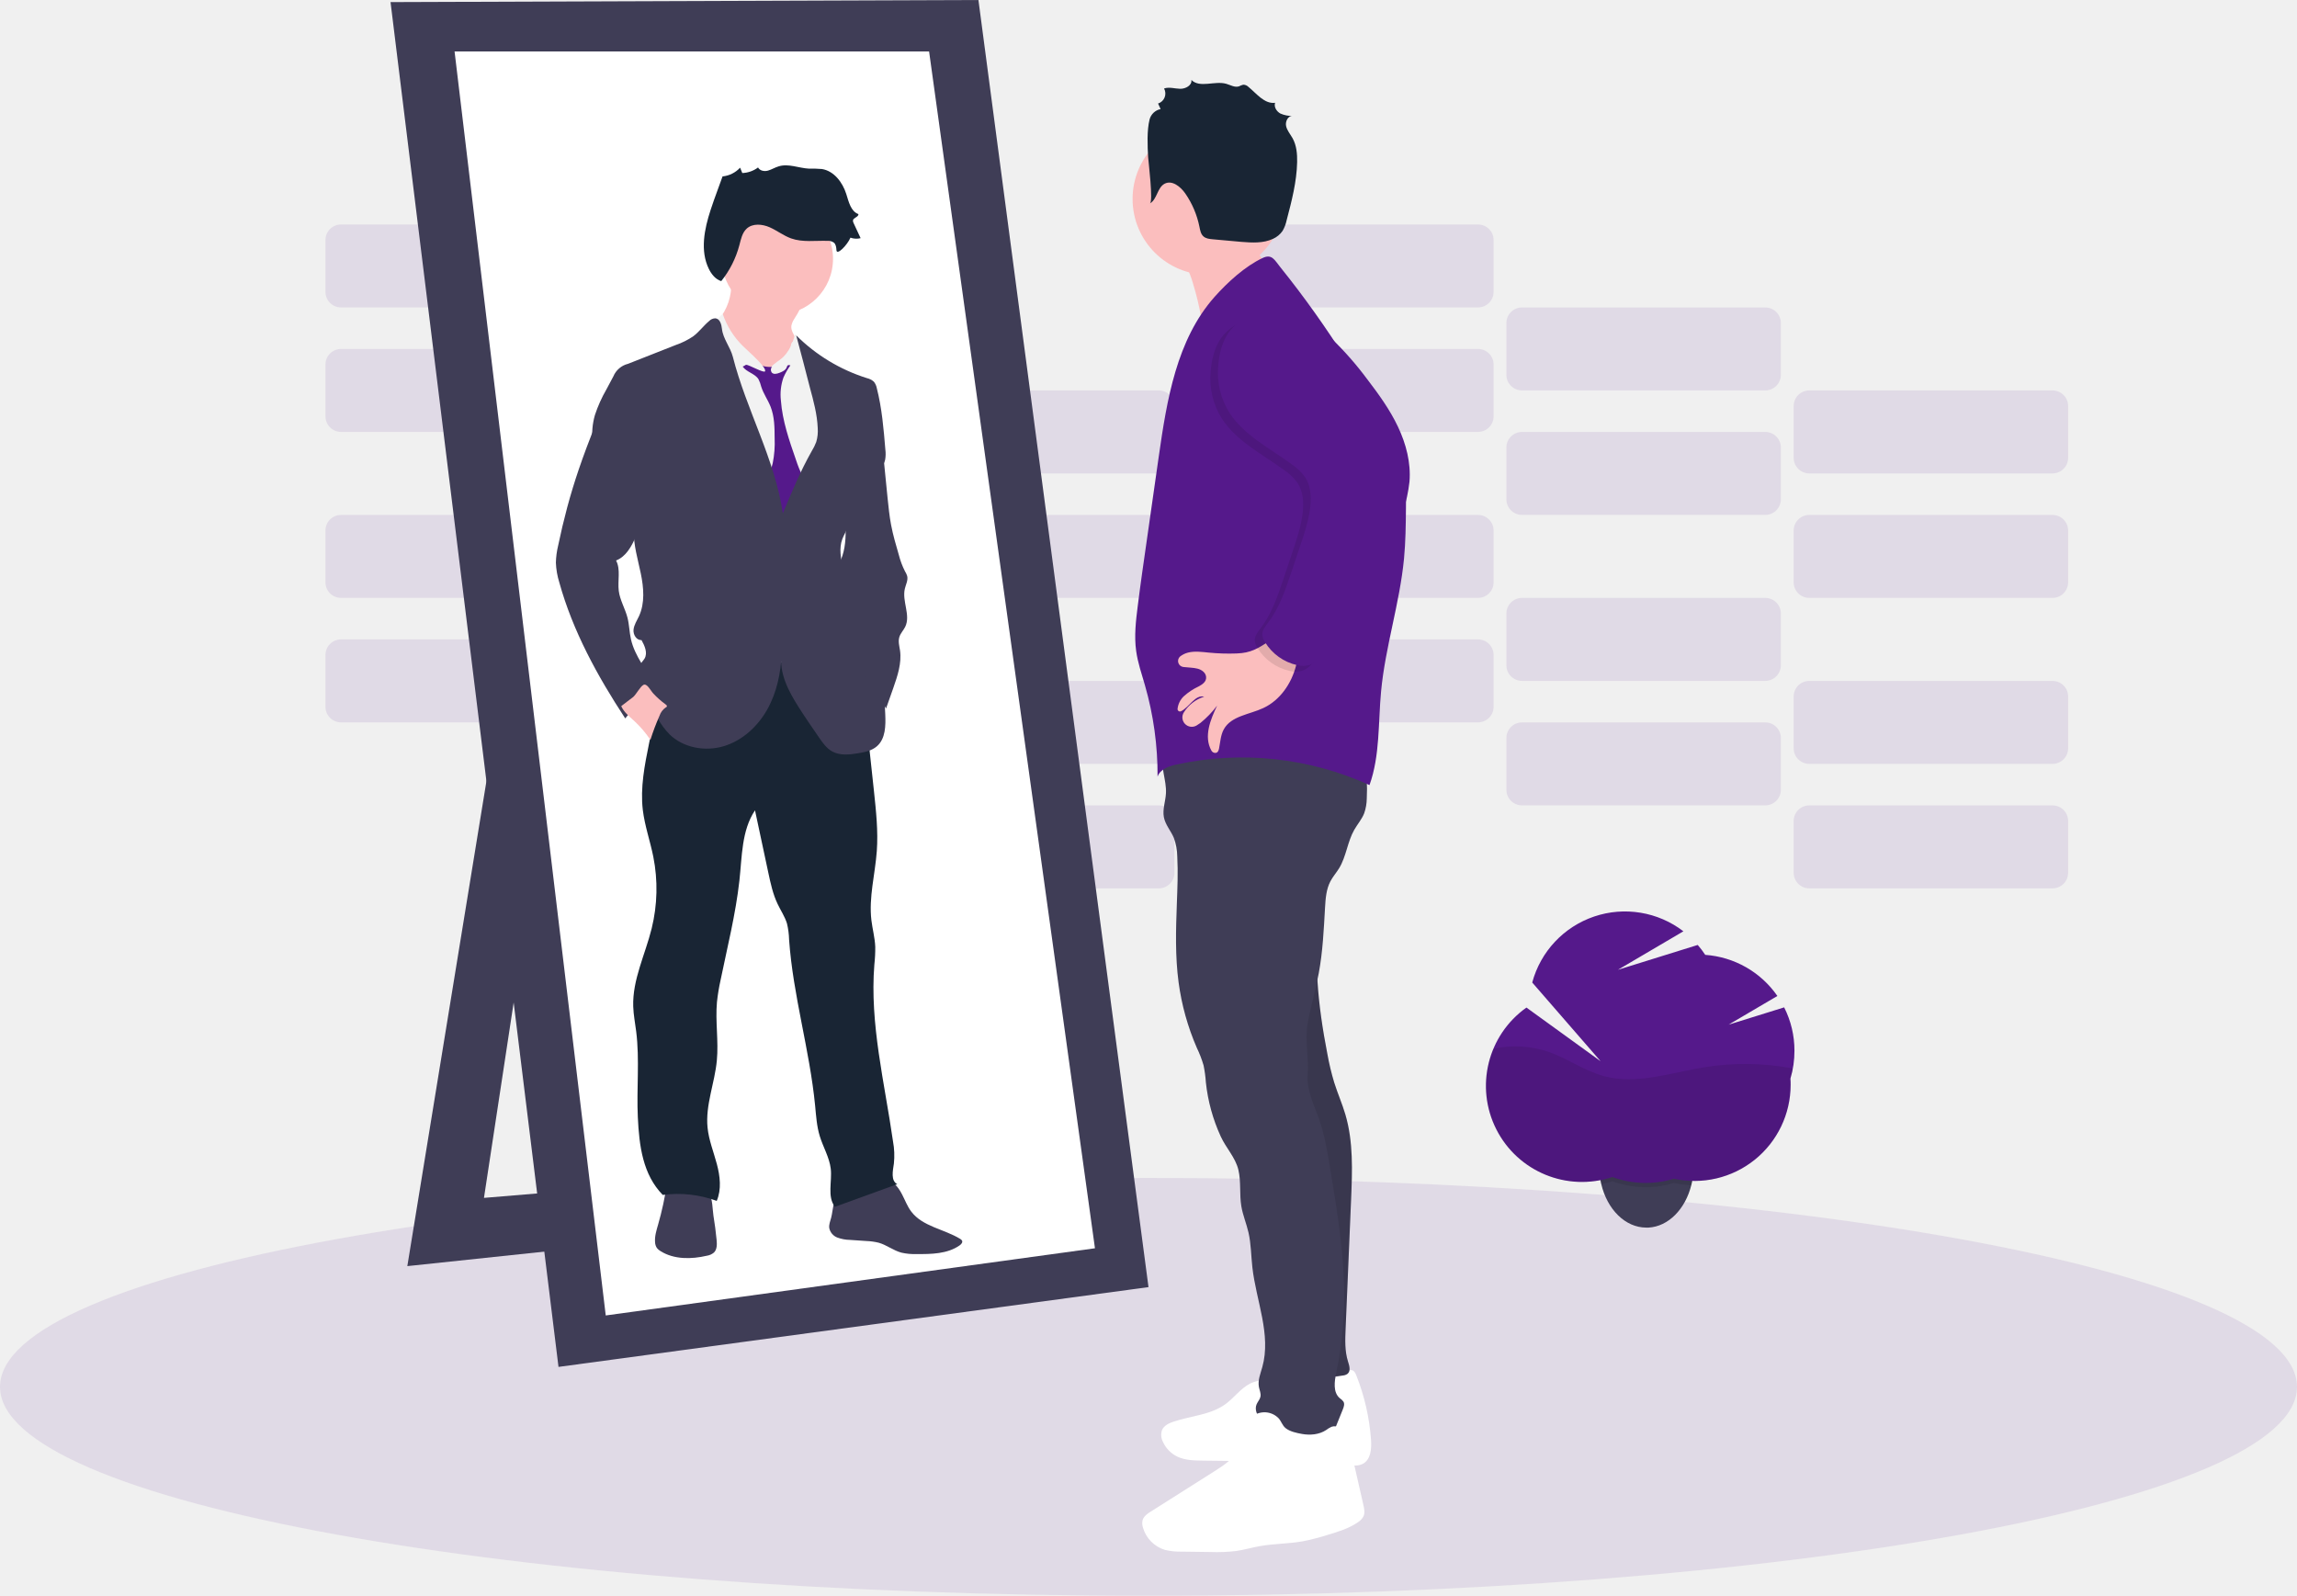
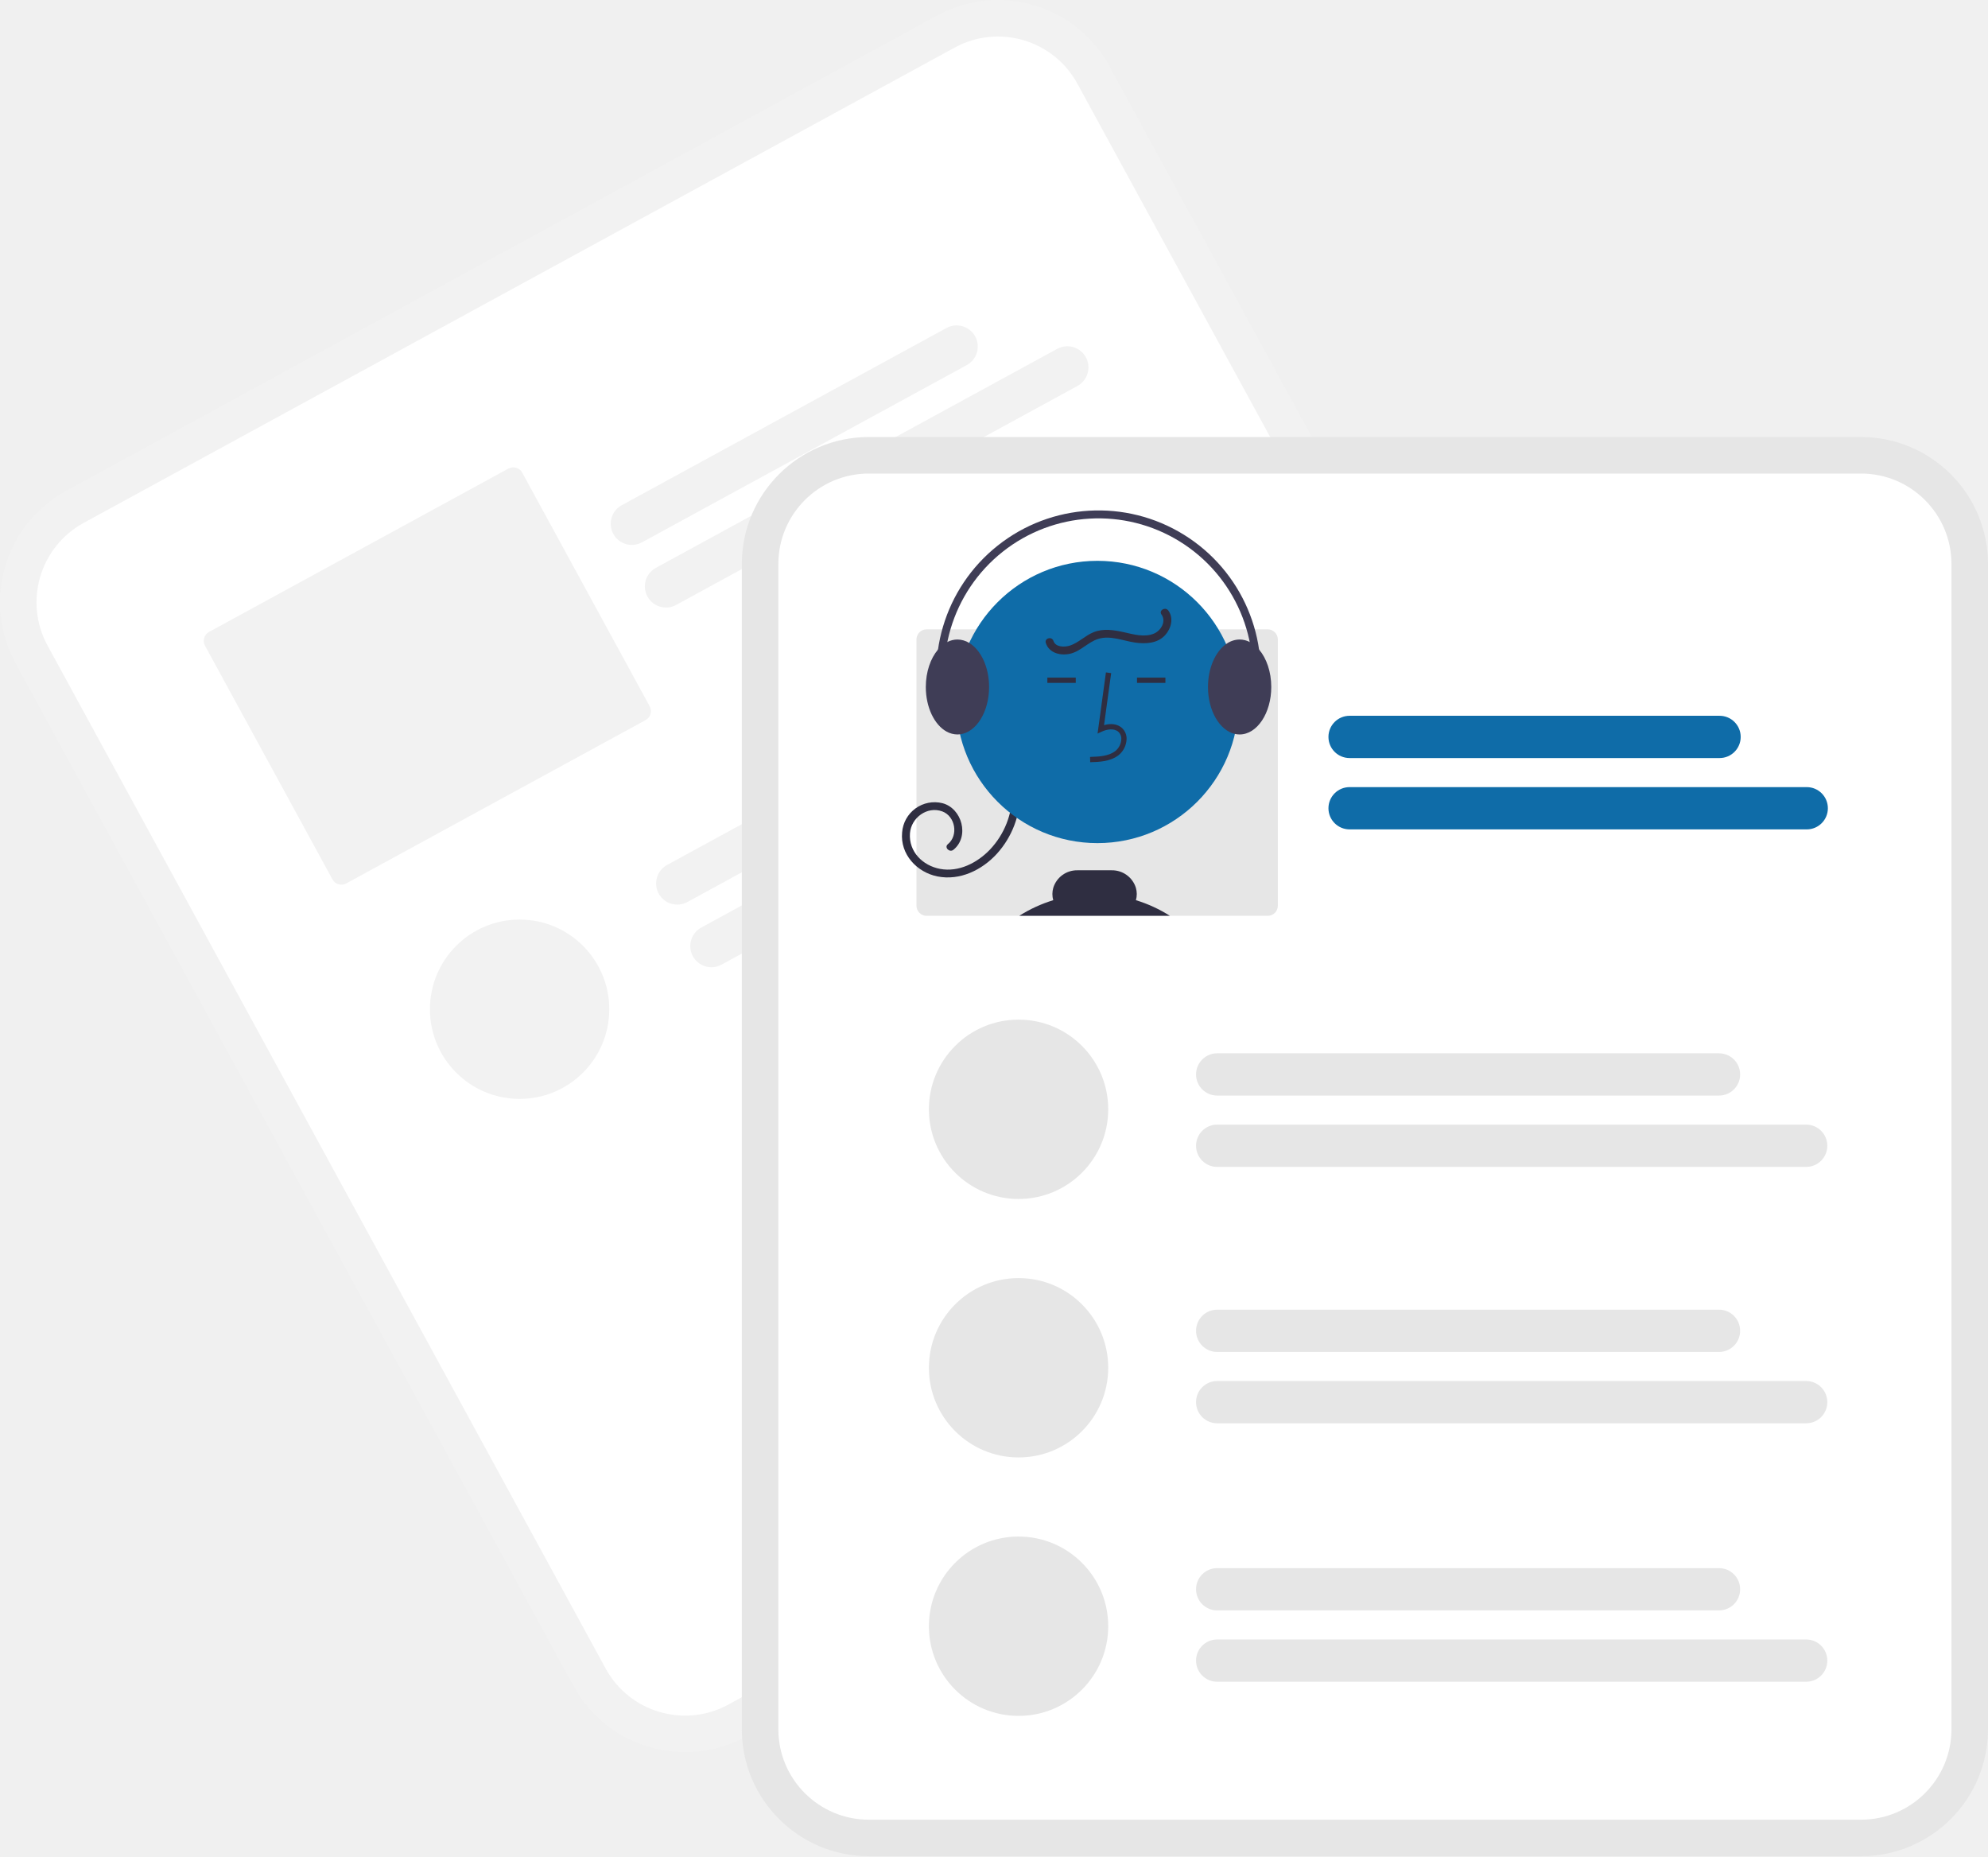
- <svg xmlns="http://www.w3.org/2000/svg" id="bf56719a-dd30-4b09-833f-7c41eeee086b" data-name="Layer 1" width="1094" height="760" viewBox="0 0 1094 760">
-   <rect x="155" y="304.52" width="130.73" height="39.52" rx="7.43" fill="#55198b" opacity="0.1" />
-   <rect x="291.81" y="344.05" width="130.73" height="39.52" rx="7.43" fill="#55198b" opacity="0.1" />
-   <rect x="428.63" y="383.57" width="130.73" height="39.52" rx="7.43" fill="#55198b" opacity="0.1" />
-   <rect x="155" y="245.24" width="130.73" height="39.52" rx="7.43" fill="#55198b" opacity="0.1" />
-   <rect x="291.81" y="284.76" width="130.73" height="39.52" rx="7.43" fill="#55198b" opacity="0.1" />
-   <rect x="428.63" y="324.29" width="130.73" height="39.52" rx="7.43" fill="#55198b" opacity="0.1" />
-   <rect x="580.64" y="304.52" width="130.73" height="39.52" rx="7.43" fill="#55198b" opacity="0.1" />
-   <rect x="717.45" y="344.05" width="130.73" height="39.52" rx="7.43" fill="#55198b" opacity="0.1" />
-   <rect x="854.27" y="383.57" width="130.73" height="39.52" rx="7.43" fill="#55198b" opacity="0.1" />
-   <rect x="580.64" y="245.24" width="130.73" height="39.52" rx="7.43" fill="#55198b" opacity="0.1" />
-   <rect x="717.45" y="284.76" width="130.73" height="39.52" rx="7.43" fill="#55198b" opacity="0.1" />
-   <rect x="854.27" y="324.29" width="130.73" height="39.52" rx="7.43" fill="#55198b" opacity="0.1" />
-   <rect x="155" y="166.19" width="130.73" height="39.52" rx="7.43" fill="#55198b" opacity="0.1" />
-   <rect x="291.81" y="205.71" width="130.73" height="39.52" rx="7.43" fill="#55198b" opacity="0.1" />
-   <rect x="428.63" y="245.24" width="130.73" height="39.52" rx="7.43" fill="#55198b" opacity="0.1" />
-   <rect x="155" y="106.9" width="130.73" height="39.52" rx="7.43" fill="#55198b" opacity="0.1" />
-   <rect x="291.81" y="146.43" width="130.73" height="39.52" rx="7.43" fill="#55198b" opacity="0.1" />
-   <rect x="428.63" y="185.95" width="130.73" height="39.52" rx="7.43" fill="#55198b" opacity="0.1" />
-   <rect x="580.64" y="166.19" width="130.73" height="39.52" rx="7.43" fill="#55198b" opacity="0.1" />
-   <rect x="717.45" y="205.71" width="130.73" height="39.52" rx="7.43" fill="#55198b" opacity="0.1" />
-   <rect x="854.27" y="245.24" width="130.73" height="39.52" rx="7.43" fill="#55198b" opacity="0.1" />
-   <rect x="580.64" y="106.9" width="130.73" height="39.52" rx="7.43" fill="#55198b" opacity="0.1" />
-   <rect x="717.45" y="146.43" width="130.73" height="39.52" rx="7.43" fill="#55198b" opacity="0.1" />
-   <rect x="854.27" y="185.95" width="130.73" height="39.52" rx="7.43" fill="#55198b" opacity="0.1" />
-   <ellipse cx="547" cy="660.5" rx="547" ry="99.5" fill="#55198b" opacity="0.1" />
-   <polygon points="240 321 194 603 402 581 393 557 230.5 570.5 268.5 320.5 240 321" fill="#3f3d56" />
-   <polygon points="186 1 466 0 547 613 266 651 186 1" fill="#3f3d56" />
-   <polygon points="216.5 24.5 442.5 24.5 521.5 594.5 288.5 626.5 216.5 24.5" fill="#fff" />
-   <path d="M482.64,638.86c1.42,2.72,2.48,5.66,4.33,8.11,5.4,7.22,15.65,8.35,23.34,13.06a2.15,2.15,0,0,1,.91.88c.35.83-.43,1.7-1.18,2.22-5.83,4.09-13.48,4.18-20.61,4.13a27.49,27.49,0,0,1-7.13-.68c-3.77-1-7-3.63-10.72-4.7a28.44,28.44,0,0,0-5.89-.83l-7.81-.53a18.41,18.41,0,0,1-6.09-1.13,6.16,6.16,0,0,1-3.84-4.55c-.22-1.66.49-3.27.91-4.89,1-3.84.69-8.48,3.68-11.1a11.35,11.35,0,0,1,4.15-2,132.39,132.39,0,0,1,16.61-4.42C477.93,631.52,480.59,634.92,482.64,638.86Z" transform="translate(-53 -70)" fill="#3f3d56" />
-   <path d="M394.3,660.49c.2,2.13.26,4.57-1.28,6.06a6.83,6.83,0,0,1-3.35,1.5c-7.39,1.72-15.63,1.84-22.06-2.18a6.09,6.09,0,0,1-1.74-1.49,5.43,5.43,0,0,1-.88-2.75c-.23-2.83.64-5.62,1.43-8.35a146.52,146.52,0,0,0,4.25-19.75c.08-.55,18.87,3,20.12,4.86,1.57,2.3,1.58,7.82,2,10.56Q393.74,654.69,394.3,660.49Z" transform="translate(-53 -70)" fill="#3f3d56" />
-   <path d="M464.24,400.27l5,46.49c1,9.5,2.05,19.05,1.36,28.58-.8,11-3.88,22-2.58,32.9.51,4.24,1.67,8.4,1.84,12.67a69,69,0,0,1-.43,8.5c-2.26,28.21,4.89,56.2,8.89,84.21a36.54,36.54,0,0,1,.42,10.48c-.52,3.55-1.56,8.21,1.6,9.89l-29.68,10.76c-3.79-4.75-1.28-12.14-2-18.17-.66-5.43-3.64-10.27-5.23-15.5-1.44-4.7-1.74-9.65-2.21-14.53-2.59-26.57-10.54-52.45-12.4-79.08a36,36,0,0,0-1-7.63c-1-3.31-3-6.2-4.46-9.31-2.24-4.67-3.34-9.79-4.42-14.85l-6.35-29.75c-6.42,9.56-6.16,22-7.43,33.46-1.78,16-5.76,31.73-9,47.53a94.47,94.47,0,0,0-1.69,10.3c-.84,9.27.83,18.63-.06,27.89-1,10.73-5.51,21.2-4.42,31.93.6,5.94,2.88,11.56,4.42,17.32s2.3,12.08-.05,17.57a54,54,0,0,0-25.71-2.84c-9.53-9.75-11.22-23.35-11.87-37s.92-27.32-.78-40.84c-.5-4-1.28-7.9-1.41-11.89-.42-12.79,5.73-24.76,8.79-37.19a78.7,78.7,0,0,0,.77-34.15c-1.5-7.47-4.08-14.72-5-22.29-1.25-10.61.87-21.3,3-31.78,1.43-7.07,2.85-14.14,4.47-21.17,1.74-7.55,3.81-15.26,8.46-21.44,7.44-9.89,20.65-14.28,33-13.32s23.88,6.58,34.08,13.58A128.48,128.48,0,0,1,464.24,400.27Z" transform="translate(-53 -70)" fill="#192534" />
-   <path d="M431.06,222.25a8.63,8.63,0,0,0-1.15,2.94c-.25,2.05,1,3.93,2,5.72a31.15,31.15,0,0,1,2.93,7.3,12,12,0,0,1,.43,4.87,11.75,11.75,0,0,1-1.3,3.5c-1.93,3.72-4.79,7.16-8.68,8.71a15.29,15.29,0,0,1-9.39.38,28.51,28.51,0,0,1-8.59-4.08,26.11,26.11,0,0,1-5.88-5.1,35.25,35.25,0,0,1-4.06-7c-2.08-4.35-4.19-9-3.81-13.77a4.6,4.6,0,0,1,.24-1.27,6.83,6.83,0,0,1,1.34-2,26.1,26.1,0,0,0,6.12-18.15l14.57,3.31c3.21.73,6.42,1.46,9.59,2.37,2.6.75,6.6,1.79,8.29,4.11S432.21,220.13,431.06,222.25Z" transform="translate(-53 -70)" fill="#fbbebe" />
-   <circle cx="370.26" cy="123.29" r="26.48" fill="#fbbebe" />
-   <path d="M419,246.71c1.12-2.45,3.54-4,5.75-5.54s4.45-3.51,4.88-6.18a4.43,4.43,0,0,1,.44-1.74c.85-1.28,2.87-.64,4.08.3,2.94,2.29,4.94,5.54,6.89,8.71a74.43,74.43,0,0,1,6.45,12.19c2.81,7.41,3.15,15.5,3.46,23.41.28,7.2.55,14.51-1.2,21.49-1.1,4.42-3,8.71-3.11,13.26-.33,16.53-6.07,32.33-6.47,48.86a126.75,126.75,0,0,0,.72,14.31l.94,10.73q-21.81-1.25-43.5-3.83c-.42-4.94-1.83-9.73-3.12-14.51a314.93,314.93,0,0,1-10.11-59.74c-.77-10.72-1.56-21.4-2.75-32.08-1.07-9.71-3.17-19.48-1.91-29.17a40.27,40.27,0,0,1,4.1-12.62,8.32,8.32,0,0,1,3.2-3.83A8.65,8.65,0,0,1,390,230a41.94,41.94,0,0,1,6.88-.81,4.74,4.74,0,0,1,1.68.16,5.27,5.27,0,0,1,2.29,2.22A41.52,41.52,0,0,0,419,246.71Z" transform="translate(-53 -70)" fill="#f2f2f2" />
-   <path d="M406.72,244.59c1.86,2.66,5.8,3.29,7.52,6a15.73,15.73,0,0,1,1.31,3.57c1.05,3.35,3.17,6.26,4.46,9.53,1.86,4.7,1.91,9.9,1.93,14.95a49.47,49.47,0,0,1-.92,12c-.6,2.47-1.58,4.82-2.3,7.26a35.5,35.5,0,0,0-1.34,12.8,5.24,5.24,0,0,0,.72,2.65,5.75,5.75,0,0,0,2.56,1.74c2.93,1.29,6,2.61,9.2,2.31a3.37,3.37,0,0,0,1.83-.61,4.07,4.07,0,0,0,.9-1.19l2-3.38c1.81-3.09,3.7-6.55,3-10.08a20,20,0,0,0-2.27-5.17,60.78,60.78,0,0,1-3.26-8.07c-3.19-9.17-6.42-18.47-7.14-28.15a24.74,24.74,0,0,1,1.2-10.92,31.1,31.1,0,0,1,3.52-6.09,2.61,2.61,0,0,0-2.81-.95,16.72,16.72,0,0,0-2.91,1.21c-2.94,1.24-6.2.79-9.17-.06-1.16-.34-3-1.5-4.2-1.42C410.14,242.57,406.79,244.71,406.72,244.59Z" transform="translate(-53 -70)" fill="#55198b" />
-   <path d="M430.13,244.48c-.6-.48-1.53-.92-2.06-.36a2.32,2.32,0,0,0-.38.81c-.52,1.4-2.05,2.09-3.44,2.63s-2.89.84-3.73-.19a2.26,2.26,0,0,1,.13-2.67,8.16,8.16,0,0,1,2.19-1.85,21.38,21.38,0,0,0,8.72-13.72,6.52,6.52,0,0,1,2.39,4.13c.33,1.59.37,3.23.7,4.82.49,2.28,1.58,4.41,1.83,6.72.13,1.23,0,2.47,0,3.7a22.71,22.71,0,0,0,.42,3.58C434.56,249.6,432.91,246.69,430.13,244.48Z" transform="translate(-53 -70)" fill="#f2f2f2" />
-   <path d="M409.89,237.69c-1-.95-2-1.85-3-2.82a38.9,38.9,0,0,1-9.67-15.35c-1.28,1-2.69,2.32-2.72,4a6.13,6.13,0,0,0,1.32,3.25,50.68,50.68,0,0,1,7.33,19.61,5.84,5.84,0,0,1,5.05-2.69c1.58,0,8.67,4.2,9.18,3.14C418.13,245.17,411.09,238.82,409.89,237.69Z" transform="translate(-53 -70)" fill="#f2f2f2" />
-   <path d="M432.22,229.73a83,83,0,0,0,33.58,20.33,7.54,7.54,0,0,1,3.39,1.72,6.93,6.93,0,0,1,1.41,3.1c2.44,9.54,3.26,19.41,4.07,29.22a16.28,16.28,0,0,1-.1,4.88c-.59,2.62-2.45,4.74-4.28,6.71-5.74,6.15-12.29,12.58-13.26,20.94a33.45,33.45,0,0,1-.57,4.8c-.5,1.86-1.61,3.5-2.29,5.31-3.34,8.91,4.21,19.7-.39,28A50.54,50.54,0,0,1,458.84,370a19.86,19.86,0,0,0,1.37,5.88c1.37,2.86,4.19,4.68,6.41,7,6.77,6.94,7.6,17.56,8,27.25.25,5.46.17,11.73-4,15.31-2.41,2.09-5.7,2.77-8.85,3.29-4.19.7-8.75,1.2-12.46-.87-2.66-1.48-4.47-4.07-6.2-6.57-3.28-4.77-6.57-9.53-9.68-14.42-4.92-7.71-9.56-16.52-8.14-25.56-.4,9.25-2.35,18.57-6.89,26.63s-11.85,14.79-20.72,17.45-19.24.78-25.85-5.7a34.94,34.94,0,0,1-5.51-7.43,72.52,72.52,0,0,1-8.14-20.71c-.43-1.89-.75-4,.2-5.69.45-.8,1.14-1.43,1.61-2.22,1.58-2.69.06-6.08-1.47-8.82-2.33.22-4-2.52-3.79-4.86s1.61-4.37,2.6-6.5c2.9-6.28,2.26-13.59.86-20.36s-3.49-13.5-3.33-20.41c.17-7.31-5.09-13.89-9.1-20-2.24-3.44-4.85-6.64-6.8-10.25a33.07,33.07,0,0,1-2.62-24.76,64.89,64.89,0,0,1,5.48-12.22l3.3-6.19a10.21,10.21,0,0,1,7-6l22.83-9a34.35,34.35,0,0,0,8.24-4.12c2.79-2.1,4.87-5,7.53-7.24a4.22,4.22,0,0,1,3-1.31c2.14.19,2.9,2.89,3.12,5,.5,4.72,4,8.72,5.19,13.31,6.44,25.35,20.07,48.73,23.81,74.61,4.2-10.09,8.4-20.2,13.78-29.7a24.66,24.66,0,0,0,2.13-4.31,18.4,18.4,0,0,0,.71-6.69c-.27-6.51-2-12.87-3.71-19.16C436.53,246.1,434.53,238.21,432.22,229.73Z" transform="translate(-53 -70)" fill="#3f3d56" />
-   <path d="M475.73,307.19c.44,4.26.87,8.53,1.66,12.74.92,4.87,2.32,9.63,3.71,14.39a37.45,37.45,0,0,0,2.9,7.73,9.94,9.94,0,0,1,1.07,2.29c.49,2-.63,4-1.11,6-1.44,6,2.88,12.67.16,18.2-.82,1.68-2.25,3.07-2.79,4.87-.63,2.07,0,4.28.33,6.42.85,6-1.2,12.1-3.22,17.87L475,407.44c-3.14-5.84-6.31-11.74-10.65-16.75-1.55-1.8-3.24-3.47-4.67-5.37a37.66,37.66,0,0,1-5-9.74,84.43,84.43,0,0,1-5.17-25.72,17.59,17.59,0,0,1,.85-7.4,39.36,39.36,0,0,1,2.22-4c2.68-4.83,3.23-10.55,3.18-16.07s-.64-11.06,0-16.55a37.86,37.86,0,0,1,4-13.13,18.63,18.63,0,0,1,5.43-6.77,9.78,9.78,0,0,1,6-1.95c3.27.19,2.52,3,2.8,5.71Z" transform="translate(-53 -70)" fill="#3f3d56" />
-   <path d="M328.64,293.58q-3.06,9-5.52,18.16-2.4,9-4.29,18.1a38.76,38.76,0,0,0-1.08,8.14,36.42,36.42,0,0,0,1.63,9.41c6.44,23.21,18.18,44.62,31.4,64.75A58.28,58.28,0,0,1,364.08,400a2.85,2.85,0,0,0,1-1,2.71,2.71,0,0,0-.32-2.34c-3.65-7.48-9.43-14.07-11.25-22.2-.76-3.38-.79-6.9-1.65-10.26-1.11-4.35-3.59-8.33-4.16-12.79-.61-4.86,1-10.16-1.28-14.47,4.65-1.81,7.34-6.6,9.31-11.19a61.29,61.29,0,0,0,4.48-14.71,44.26,44.26,0,0,0-5.41-28.15,45,45,0,0,0-9.05-11.36c-1.19-1.07-4-4.14-5.73-4.11-2.31.05-3.05,3.79-3.71,5.47C333.64,279.75,331,286.62,328.64,293.58Z" transform="translate(-53 -70)" fill="#3f3d56" />
-   <path d="M370.06,405.51c.3.22.64.52.56.88s-.37.45-.63.6a7.76,7.76,0,0,0-2.88,3.9,108.85,108.85,0,0,0-4.34,11.49,50.37,50.37,0,0,0-7.84-9.15c-2.28-2.1-4.83-4.09-6.05-6.93,0-.08,5.24-3.95,5.72-4.37,1.47-1.31,3.32-4.94,4.84-5.74,1.72-.9,3.36,2.63,4.67,4.05A39.72,39.72,0,0,0,370.06,405.51Z" transform="translate(-53 -70)" fill="#fbbebe" />
-   <path d="M451.38,189.15c-.07-1.31-.24-2.76-1.24-3.61a4.73,4.73,0,0,0-3-.83c-5.83-.19-11.86.79-17.36-1.17-3.62-1.29-6.71-3.77-10.24-5.31s-8.05-1.95-10.9.64c-2.16,2-2.75,5.07-3.5,7.9a46.32,46.32,0,0,1-8.63,17.12c-2.71-.84-4.65-3.26-5.9-5.8-4.25-8.66-2.16-19,.86-28.18,1-3.08,2.11-6.13,3.22-9.17l2.44-6.72a13.12,13.12,0,0,0,8.36-4.16l1.05,2.55a13.3,13.3,0,0,0,7.5-2.65c.84,1.58,3,2,4.75,1.49s3.26-1.49,5-2c4.65-1.5,9.61.81,14.49,1.07a58,58,0,0,1,6.19.18c5.76.93,9.83,6.35,11.59,11.91,1.17,3.7,2.14,8.25,5.79,9.56.08,1.4-2.4,1.67-2.61,3a2.3,2.3,0,0,0,.3,1.27l3.35,7.19a8.32,8.32,0,0,1-4.84-.24C456.54,186.74,451.53,191.86,451.38,189.15Z" transform="translate(-53 -70)" fill="#192534" />
-   <path d="M621.14,204.8a131.36,131.36,0,0,1,4,16.73c.72,4.24,1.14,8.95-1.29,12.49,9.26-13.93,18.93-28.28,33-37.27A30.13,30.13,0,0,1,649,173.51c.08-.84-11.55,3.55-12.44,4.05-4.08,2.27-7.82,5.09-11.8,7.52-2.06,1.25-10.64,4.21-10.72,6,0,1.15,3.41,4.67,4.05,5.88A45.67,45.67,0,0,1,621.14,204.8Z" transform="translate(-53 -70)" fill="#fbbebe" />
-   <path d="M664.17,730.18a15.5,15.5,0,0,0-15.84-1.2c-4.53,2.34-7.58,6.77-11.7,9.77-7.08,5.14-16.43,5.55-24.72,8.33-2.2.74-4.54,1.84-5.47,4a7.1,7.1,0,0,0,.41,5.57,14.42,14.42,0,0,0,6.86,7.07c3.72,1.78,8,1.86,12.12,1.91l35.8.42c11,.13,22.07.26,33,1.63,2.55.32,5.31.67,7.56-.58,3.66-2,4.08-7.06,3.8-11.23a103.07,103.07,0,0,0-7-30.8c-.43-1.09-1-2.33-2.21-2.53a3.6,3.6,0,0,0-2.38.76c-10.1,6-22.89,9.39-33.63,4.59" transform="translate(-53 -70)" fill="#fff" />
-   <path d="M682.09,501.78c-4,23.23-1.39,47.1,3.11,70.23a122.46,122.46,0,0,0,3.27,13.64c1.61,5.1,3.78,10,5.29,15.13,3.84,13,3.3,26.9,2.73,40.47L693.87,703c-.22,5.18-.42,10.48,1.14,15.42.63,2,1.4,4.5-.19,5.85a4.46,4.46,0,0,1-2.11.81,32.66,32.66,0,0,1-21-3.15L671,659.55c-.22-19.23-.45-38.54-3.41-57.53-2.35-15.1-6.43-30-6.7-45.28-.28-16,3.64-31.79,7.64-47.3.86-3.32,4-5.75,6.58-8a8.09,8.09,0,0,1,3.2-1.94C679.51,499.17,681.35,500.77,682.09,501.78Z" transform="translate(-53 -70)" fill="#3f3d56" />
-   <path d="M682.09,501.78c-4,23.23-1.39,47.1,3.11,70.23a122.46,122.46,0,0,0,3.27,13.64c1.61,5.1,3.78,10,5.29,15.13,3.84,13,3.3,26.9,2.73,40.47L693.87,703c-.22,5.18-.42,10.48,1.14,15.42.63,2,1.4,4.5-.19,5.85a4.46,4.46,0,0,1-2.11.81,32.66,32.66,0,0,1-21-3.15L671,659.55c-.22-19.23-.45-38.54-3.41-57.53-2.35-15.1-6.43-30-6.7-45.28-.28-16,3.64-31.79,7.64-47.3.86-3.32,4-5.75,6.58-8a8.09,8.09,0,0,1,3.2-1.94C679.51,499.17,681.35,500.77,682.09,501.78Z" transform="translate(-53 -70)" opacity="0.1" />
-   <path d="M607,429.18c-1.48,6.09,1.66,12.4,1.31,18.66-.2,3.79-1.69,7.57-1,11.29s3.35,6.52,4.77,9.93a26.94,26.94,0,0,1,1.62,8.88c.41,7.48.08,15-.2,22.45-.47,12.5-.82,25.07.83,37.46A117.19,117.19,0,0,0,623,569a54,54,0,0,1,3.23,8.39,59.88,59.88,0,0,1,1.1,8.14,82.7,82.7,0,0,0,7.07,25.71c2.55,5.57,7,10,8.41,15.91,1.34,5.66.44,11.63,1.41,17.36.71,4.25,2.44,8.27,3.4,12.47,1.25,5.43,1.22,11.06,1.85,16.6,1.8,16,9.07,32,4.73,47.52-.87,3.12-2.22,6.29-1.61,9.47.3,1.56,1.06,3.1.72,4.65-.28,1.32-1.3,2.34-1.82,3.59-1,2.34.06,5.12,1.84,6.93a19.69,19.69,0,0,0,6.5,3.84c7.37,3.15,15,6.35,23,6.28a6.18,6.18,0,0,0,2.83-.52c1.44-.75,2.15-2.38,2.76-3.88l4.1-10.14c.5-1.23,1-2.67.31-3.81a7.1,7.1,0,0,0-1.72-1.6c-3.31-2.79-2.56-8-1.68-12.19a177.87,177.87,0,0,0,3.72-32.7c.44-21.92-3.17-43.71-6.77-65.34-1.25-7.51-2.51-15.07-5-22.27s-6.16-14.13-5.56-21.61c.64-8.08-1.46-16.55,0-24.52s3.77-15.77,5.26-23.73c1.93-10.33,2.41-20.86,3-31.34.25-4.28.57-8.7,2.57-12.5,1.17-2.22,2.87-4.12,4.18-6.27,3.38-5.59,3.92-12.52,7.15-18.2,1.53-2.69,3.64-5.06,4.76-7.94a22.19,22.19,0,0,0,1.22-7.06,84,84,0,0,0-1-18.05,117.45,117.45,0,0,0-55-12.76c-7.31.12-14.7.86-21.56,3.39C619.86,425.25,613.9,428.66,607,429.18Z" transform="translate(-53 -70)" fill="#3f3d56" />
-   <path d="M648,746c-2.94,3.66-2.74,8.89-4.62,13.2-2.28,5.23-7.36,8.58-12.18,11.63l-30,19c-1.64,1-3.4,2.23-4,4.09a6.56,6.56,0,0,0,.15,3.59,15.58,15.58,0,0,0,10.48,10.64,31,31,0,0,0,8.11.83l13.49.18a79,79,0,0,0,12.31-.48c3.74-.54,7.38-1.61,11.1-2.29,6.77-1.23,13.73-1.12,20.51-2.31a108.46,108.46,0,0,0,12.28-3.17c4.9-1.47,9.89-3,14.09-5.91a7.31,7.31,0,0,0,2.71-2.92c.71-1.65.32-3.54-.08-5.29l-6.44-28.3a16.87,16.87,0,0,0-2.52-6.61c-1.43-1.9-4-3.16-6.23-2.35a13.21,13.21,0,0,0-2.59,1.56c-3.3,2.17-7.53,2.53-11.43,1.85-2.52-.45-5.85-1.14-7.88-2.81-1.54-1.27-2-3.24-3.31-4.68A9.39,9.39,0,0,0,648,746Z" transform="translate(-53 -70)" fill="#fff" />
-   <circle cx="575.55" cy="94.77" r="36.13" fill="#fbbebe" />
-   <path d="M600.68,166.89c3.46-1.94,3.46-7.53,7-9.39s7.56,1.37,9.83,4.63A42.59,42.59,0,0,1,624.26,178c.32,1.62.62,3.39,1.84,4.52s2.82,1.27,4.38,1.43q6.85.68,13.72,1.24c5.1.41,10.48.74,15.11-1.45a11,11,0,0,0,4.54-3.76,16.92,16.92,0,0,0,1.94-5.08c2.39-9.09,4.8-18.29,5-27.69.08-3.88-.26-7.9-2.13-11.3-1.09-2-2.69-3.74-3.14-5.94s1-5,3.28-4.76a13.46,13.46,0,0,1-6-1.14c-1.81-1-3.15-3.15-2.51-5.11-5.08.65-8.78-4.37-12.74-7.62a3.45,3.45,0,0,0-2.42-1,8.73,8.73,0,0,0-2,.77c-2,.7-4.09-.63-6.14-1.21-5.5-1.54-12.49,2.18-16.57-1.82.39,2.55-2.74,4.26-5.32,4.21s-5.24-1-7.68-.14a5,5,0,0,1-2.86,7.16l1.21,2.64a6.82,6.82,0,0,0-5.25,4.92c-1.33,5.25-1,12.71-.68,18.11C600,147.35,602.31,166,600.68,166.89Z" transform="translate(-53 -70)" fill="#192534" />
-   <path d="M631.51,211.34c-18.15,20.41-22.77,49.14-26.64,76.19l-5.7,39.94c-1.48,10.36-3,20.72-4.29,31.11-.9,7.11-1.74,14.33-.76,21.43.77,5.6,2.64,11,4.2,16.39a154.56,154.56,0,0,1,6,43.49c1.21-3.56,5.4-5,9.08-5.8a146.82,146.82,0,0,1,91.86,9.81c5.05-14.15,4.1-29.63,5.51-44.59,2-21.33,8.89-42,10.93-63.29.75-7.93.84-15.9.92-23.87.06-5.85.12-11.76-1.1-17.49-1.36-6.34-4.23-12.25-7.2-18A469.1,469.1,0,0,0,687,230.24q-7.54-11.28-15.73-22.11-4.15-5.49-8.47-10.86c-2.79-3.47-4-6.48-8.43-4.4C646,196.79,637.6,204.49,631.51,211.34Z" transform="translate(-53 -70)" fill="#55198b" />
-   <path d="M641.91,381.22a98,98,0,0,1-13.27-.42c-3.27-.32-6.61-.8-9.8,0a10.2,10.2,0,0,0-3.81,1.87,2.87,2.87,0,0,0,1.63,5l3.42.3c2.17.19,4.43.41,6.12,2a3.82,3.82,0,0,1,1.24,2.41c.21,2.33-1.81,3.6-3.62,4.57a28.69,28.69,0,0,0-7.06,4.7,9.78,9.78,0,0,0-2.93,6,1.16,1.16,0,0,0,1.7,1.07c4-2,6.61-7.93,11-6.94a17.82,17.82,0,0,0-9.66,7.43,4.48,4.48,0,0,0,6,6.33,19.78,19.78,0,0,0,1.88-1.25,46.21,46.21,0,0,0,7.93-8.24c-3.2,6.75-6.44,14.65-2.76,21.36a2.13,2.13,0,0,0,2,1.18c1.16-.12,1.5-1.21,1.69-2.17.6-3.09.75-6.35,2.27-9.1,3.52-6.38,12.2-7,18.81-10.11,7.93-3.68,13.36-11.6,15.55-20.06a15.42,15.42,0,0,0,.39-7.62c-1.47-5.69-8.49-7-13-4.25C652.1,378.79,648.89,381,641.91,381.22Z" transform="translate(-53 -70)" fill="#fbbebe" />
-   <path d="M634.89,269.29c7,10.81,19.15,16.9,29.57,24.49A24.79,24.79,0,0,1,671,300c2.63,4.06,3,9.22,2.46,14-.68,6.31-2.71,12.38-4.72,18.4l-4.37,13.05c-2.77,8.28-5.63,16.73-10.9,23.69-1.35,1.77-2.92,3.66-2.86,5.88a7.6,7.6,0,0,0,1.28,3.58,24.08,24.08,0,0,0,15.29,10.92,11.66,11.66,0,0,0,5.75,0c2.7-.8,4.73-3,6.61-5.08,9-9.93,18-20,24.5-31.65,6.35-11.37,10.15-24,13.65-36.51a76.86,76.86,0,0,0,3-14.13c.74-9-1.62-18-5.48-26.13s-9.17-15.49-14.64-22.64a157.58,157.58,0,0,0-17.15-19.68c-10.88-10.17-24.19-16.15-38.75-10.38-10.28,4.08-14.13,12.59-15.05,23.49A35.74,35.74,0,0,0,634.89,269.29Z" transform="translate(-53 -70)" opacity="0.1" />
-   <path d="M638.53,266.55c7,10.81,19.16,16.9,29.57,24.49a24.87,24.87,0,0,1,6.51,6.26c2.63,4.06,3,9.21,2.46,14-.69,6.31-2.71,12.38-4.73,18.4l-4.37,13c-2.77,8.28-5.63,16.72-10.9,23.69-1.34,1.77-2.91,3.65-2.85,5.88a7.42,7.42,0,0,0,1.28,3.57,24.07,24.07,0,0,0,15.28,10.93,11.7,11.7,0,0,0,5.76,0c2.7-.79,4.72-3,6.61-5.07,9-9.94,18-20,24.5-31.65,6.35-11.37,10.15-24,13.65-36.52a76.08,76.08,0,0,0,3-14.12c.74-9-1.62-18-5.47-26.14s-9.17-15.49-14.64-22.64A157.65,157.65,0,0,0,687,231.06c-10.87-10.16-24.18-16.15-38.74-10.37-10.29,4.08-14.13,12.58-15.06,23.49A35.77,35.77,0,0,0,638.53,266.55Z" transform="translate(-53 -70)" fill="#55198b" />
-   <path d="M859.65,625.24a37,37,0,0,1-.8,7.76c-.1.48-.21,1-.32,1.41-2.84,11.39-10.85,19.72-20.41,20.25-.32,0-.64,0-1,0-10.11,0-18.66-8.72-21.48-20.73-.08-.32-.15-.64-.22-1a37,37,0,0,1-.8-7.76c0-16.27,10.07-29.45,22.5-29.45S859.65,609,859.65,625.24Z" transform="translate(-53 -70)" fill="#3f3d56" />
-   <path d="M859.65,625.24a37,37,0,0,1-.8,7.76c-.1.48-.21,1-.32,1.41-.34,0-.67,0-1,0a45.76,45.76,0,0,1-7.36-1,44.92,44.92,0,0,1-6.56,1.5,45.87,45.87,0,0,1-5.14.48l-1.74,0a46.41,46.41,0,0,1-6.16-.41,45.17,45.17,0,0,1-9.67-2.4,45.56,45.56,0,0,1-5.22,1.4c-.08-.32-.15-.64-.22-1a37,37,0,0,1-.8-7.76c0-16.27,10.07-29.45,22.5-29.45S859.65,609,859.65,625.24Z" transform="translate(-53 -70)" opacity="0.1" />
-   <path d="M907.65,570.38a45.54,45.54,0,0,0-4.9-20.61L876.29,558l23.23-13.66a45.73,45.73,0,0,0-34.36-19.58,45.65,45.65,0,0,0-3.57-4.72l-38,11.83,31.17-18.33a45.73,45.73,0,0,0-72,24.39l32.55,37.47L780,549.86a45.74,45.74,0,0,0,40.93,80.7,45.92,45.92,0,0,0,29.28.81,45.78,45.78,0,0,0,55.62-44.66c0-1,0-2-.1-3A45.63,45.63,0,0,0,907.65,570.38Z" transform="translate(-53 -70)" fill="#55198b" />
-   <path d="M906.86,578.86a121.9,121.9,0,0,0-42.34-.54c-15.89,2.63-32.13,8.41-47.67,4.19-9.12-2.48-17-8.22-25.91-11.41a49.18,49.18,0,0,0-26.75-1.6,45.76,45.76,0,0,0,56.69,61.06,45.92,45.92,0,0,0,29.28.81,45.78,45.78,0,0,0,55.62-44.66c0-1,0-2-.1-3A45.19,45.19,0,0,0,906.86,578.86Z" transform="translate(-53 -70)" opacity="0.1" />
+ <svg xmlns="http://www.w3.org/2000/svg" id="b85b6090-e265-40b4-b5a6-f759bbd384f1" data-name="Layer 1" width="753.875" height="703.828" viewBox="0 0 753.875 703.828">
+   <path d="M578.475,103.958l-23.068,12.587L271.198,271.614,248.13,284.201a48.179,48.179,0,0,0-19.195,65.296L440.578,737.391a48.179,48.179,0,0,0,65.296,19.196l.06-.033L836.159,576.375l.06-.033a48.179,48.179,0,0,0,19.196-65.296L643.771,123.153A48.179,48.179,0,0,0,578.475,103.958Z" transform="translate(-223.0627 -98.08587)" fill="#f2f2f2" />
+   <path d="M585.111,116.119l-27.323,14.908L282.088,281.455,254.766,296.363a34.309,34.309,0,0,0-13.67,46.499L452.739,730.755a34.309,34.309,0,0,0,46.499,13.67l.06-.033L829.523,564.214l.06-.033a34.309,34.309,0,0,0,13.669-46.499L631.61,129.789A34.309,34.309,0,0,0,585.111,116.119Z" transform="translate(-223.0627 -98.08587)" fill="#fff" />
+   <path d="M589.667,236.521,466.505,303.721a8.014,8.014,0,1,1-7.677-14.07l123.162-67.2a8.014,8.014,0,1,1,7.677,14.07Z" transform="translate(-223.0627 -98.08587)" fill="#f2f2f2" />
+   <path d="M631.641,244.431,479.46,327.464a8.014,8.014,0,0,1-7.677-14.07l152.181-83.033a8.014,8.014,0,1,1,7.677,14.07Z" transform="translate(-223.0627 -98.08587)" fill="#f2f2f2" />
+   <path d="M415.872,275.748l-113.548,61.954a3.841,3.841,0,0,0-1.532,5.21L349.144,431.53a3.841,3.841,0,0,0,5.21,1.532l113.548-61.954a3.841,3.841,0,0,0,1.532-5.21l-48.352-88.617A3.841,3.841,0,0,0,415.872,275.748Z" transform="translate(-223.0627 -98.08587)" fill="#f2f2f2" />
+   <path d="M650.776,348.963,483.723,440.111a8.014,8.014,0,1,1-7.677-14.07l167.053-91.148a8.014,8.014,0,1,1,7.677,14.07Z" transform="translate(-223.0627 -98.08587)" fill="#f2f2f2" />
+   <path d="M692.751,356.872,496.678,463.854a8.014,8.014,0,0,1-7.677-14.07L685.074,342.802a8.014,8.014,0,1,1,7.677,14.07Z" transform="translate(-223.0627 -98.08587)" fill="#f2f2f2" />
+   <circle cx="197.039" cy="382.672" r="34" fill="#f2f2f2" />
+   <path d="M928.812,263.788H552.494a48.179,48.179,0,0,0-48.125,48.125V753.789a48.179,48.179,0,0,0,48.125,48.125H928.812a48.179,48.179,0,0,0,48.125-48.125V311.913A48.179,48.179,0,0,0,928.812,263.788Z" transform="translate(-223.0627 -98.08587)" fill="#e6e6e6" />
+   <path d="M928.813,277.642H552.494a34.309,34.309,0,0,0-34.271,34.271V753.789A34.309,34.309,0,0,0,552.494,788.06H928.813a34.309,34.309,0,0,0,34.271-34.271V311.913A34.309,34.309,0,0,0,928.813,277.642Z" transform="translate(-223.0627 -98.08587)" fill="#fff" />
+   <path d="M875.143,385.517H734.842a8.014,8.014,0,0,1,0-16.028H875.143a8.014,8.014,0,1,1,0,16.028Z" transform="translate(-223.0627 -98.08587)" fill="#0f6ca8" />
+   <path d="M908.201,412.565H734.842a8.014,8.014,0,1,1,0-16.028h173.36a8.014,8.014,0,0,1,0,16.028Z" transform="translate(-223.0627 -98.08587)" fill="#0f6ca8" />
+   <path d="M703.792,336.711H574.442a3.841,3.841,0,0,0-3.84,3.84v100.95a3.841,3.841,0,0,0,3.84,3.84h129.35a3.841,3.841,0,0,0,3.84-3.84v-100.95A3.841,3.841,0,0,0,703.792,336.711Z" transform="translate(-223.0627 -98.08587)" fill="#e6e6e6" />
+   <path d="M609.924,398.701a34.087,34.087,0,0,1-8.804,23.076c-5.656,6.207-14.076,10.324-22.573,8.62-7.824-1.568-14.182-8.407-13.389-16.68a12.356,12.356,0,0,1,15.267-11.095c7.433,1.929,10.394,12.641,4.201,17.669-1.486,1.206-3.621-.904-2.121-2.121,4.094-3.324,2.829-10.595-2.112-12.419-5.754-2.123-11.85,2.443-12.264,8.326-.491,6.974,4.852,12.226,11.404,13.463,7.088,1.338,14.115-2.29,18.918-7.297a30.955,30.955,0,0,0,8.474-21.542,1.501,1.501,0,0,1,3,0Z" transform="translate(-223.0627 -98.08587)" fill="#2f2e41" />
+   <circle cx="416.155" cy="266.167" r="53.519" fill="#0f6ca8" />
+   <path d="M636.48,387.089l-.056-2c3.721-.104,7.001-.337,9.466-2.138a6.148,6.148,0,0,0,2.381-4.528,3.514,3.514,0,0,0-1.153-2.895c-1.636-1.382-4.269-.935-6.188-.055l-1.655.759,3.173-23.19,1.981.271-2.699,19.727c2.607-.767,5.023-.437,6.678.961a5.471,5.471,0,0,1,1.86,4.492,8.133,8.133,0,0,1-3.2,6.073C643.903,386.881,639.787,386.996,636.48,387.089Z" transform="translate(-223.0627 -98.08587)" fill="#2f2e41" />
+   <rect x="431.167" y="256.929" width="10.771" height="2" fill="#2f2e41" />
+   <rect x="397.167" y="256.929" width="10.771" height="2" fill="#2f2e41" />
+   <path d="M609.572,445.341a53.006,53.006,0,0,1,12.89-5.93,8.568,8.568,0,0,1,.02-4.71,9.426,9.426,0,0,1,9.13-6.63h13.04a9.46,9.46,0,0,1,9.15,6.64,8.532,8.532,0,0,1,.02,4.7,53.167,53.167,0,0,1,12.89,5.93Z" transform="translate(-223.0627 -98.08587)" fill="#2f2e41" />
+   <path d="M700.522,344.391a11.571,11.571,0,0,0-3.53-2.87,8.367,8.367,0,0,0-3.85-.95,8.772,8.772,0,0,0-5.11,1.72c-4.07,2.88-6.89,9.09-6.89,16.28,0,9.02,4.44,16.5,10.21,17.8a8.253,8.253,0,0,0,1.79.2c6.61,0,12-8.07,12-18C705.142,352.811,703.332,347.681,700.522,344.391Z" transform="translate(-223.0627 -98.08587)" fill="#3f3d56" />
+   <path d="M590.602,341.861h-.01a8.578,8.578,0,0,0-4.45-1.29,8.367,8.367,0,0,0-3.85.95,11.571,11.571,0,0,0-3.53,2.87l-.01.01c-2.8,3.29-4.61,8.42-4.61,14.17,0,7.76,3.28,14.38,7.88,16.91a8.542,8.542,0,0,0,4.12,1.09,7.724,7.724,0,0,0,.96-.06h.01c6.16-.74,11.03-8.5,11.03-17.94C598.142,351.011,595.013,344.521,590.602,341.861Z" transform="translate(-223.0627 -98.08587)" fill="#3f3d56" />
+   <path d="M582.772,373.76a1.501,1.501,0,0,0,1.422-1.98,58.499,58.499,0,1,1,112.687-6.575,1.5,1.5,0,0,0,2.936.619A61.501,61.501,0,1,0,581.351,372.739,1.501,1.501,0,0,0,582.772,373.76Z" transform="translate(-223.0627 -98.08587)" fill="#3f3d56" />
+   <path d="M666.103,329.577c2.119,2.893,1.074,6.791-1.158,9.285-2.905,3.245-7.539,3.45-11.562,2.848-4.514-.676-9.303-2.791-13.873-1.366-3.895,1.215-6.674,4.748-10.721,5.635-3.589.787-7.881-.255-9.139-4.08-.605-1.838,2.291-2.626,2.893-.798.814,2.475,4.329,2.425,6.341,1.74,3.227-1.099,5.714-3.771,8.885-5.047,3.739-1.505,7.796-.825,11.603.032,3.588.808,7.718,2.006,11.293.497,2.645-1.117,4.75-4.635,2.847-7.232-1.142-1.559,1.46-3.057,2.59-1.514Z" transform="translate(-223.0627 -98.08587)" fill="#2f2e41" />
+   <path d="M874.932,513.492H684.63a8.014,8.014,0,1,1,0-16.028H874.932a8.014,8.014,0,0,1,0,16.028Z" transform="translate(-223.0627 -98.08587)" fill="#e6e6e6" />
+   <path d="M907.99,540.539H684.63a8.014,8.014,0,1,1,0-16.028H907.99a8.014,8.014,0,1,1,0,16.028Z" transform="translate(-223.0627 -98.08587)" fill="#e6e6e6" />
+   <path d="M874.932,610.705H684.63a8.014,8.014,0,1,1,0-16.028H874.932a8.014,8.014,0,1,1,0,16.028Z" transform="translate(-223.0627 -98.08587)" fill="#e6e6e6" />
+   <path d="M907.99,637.753H684.63a8.014,8.014,0,1,1,0-16.028H907.99a8.014,8.014,0,1,1,0,16.028Z" transform="translate(-223.0627 -98.08587)" fill="#e6e6e6" />
+   <circle cx="386.25" cy="420.614" r="34" fill="#e6e6e6" />
+   <circle cx="386.25" cy="518.614" r="34" fill="#e6e6e6" />
+   <path d="M874.932,708.705H684.63a8.014,8.014,0,1,1,0-16.028H874.932a8.014,8.014,0,1,1,0,16.028Z" transform="translate(-223.0627 -98.08587)" fill="#e6e6e6" />
+   <path d="M907.99,735.753H684.63a8.014,8.014,0,1,1,0-16.028H907.99a8.014,8.014,0,1,1,0,16.028Z" transform="translate(-223.0627 -98.08587)" fill="#e6e6e6" />
+   <circle cx="386.25" cy="616.614" r="34" fill="#e6e6e6" />
</svg>
